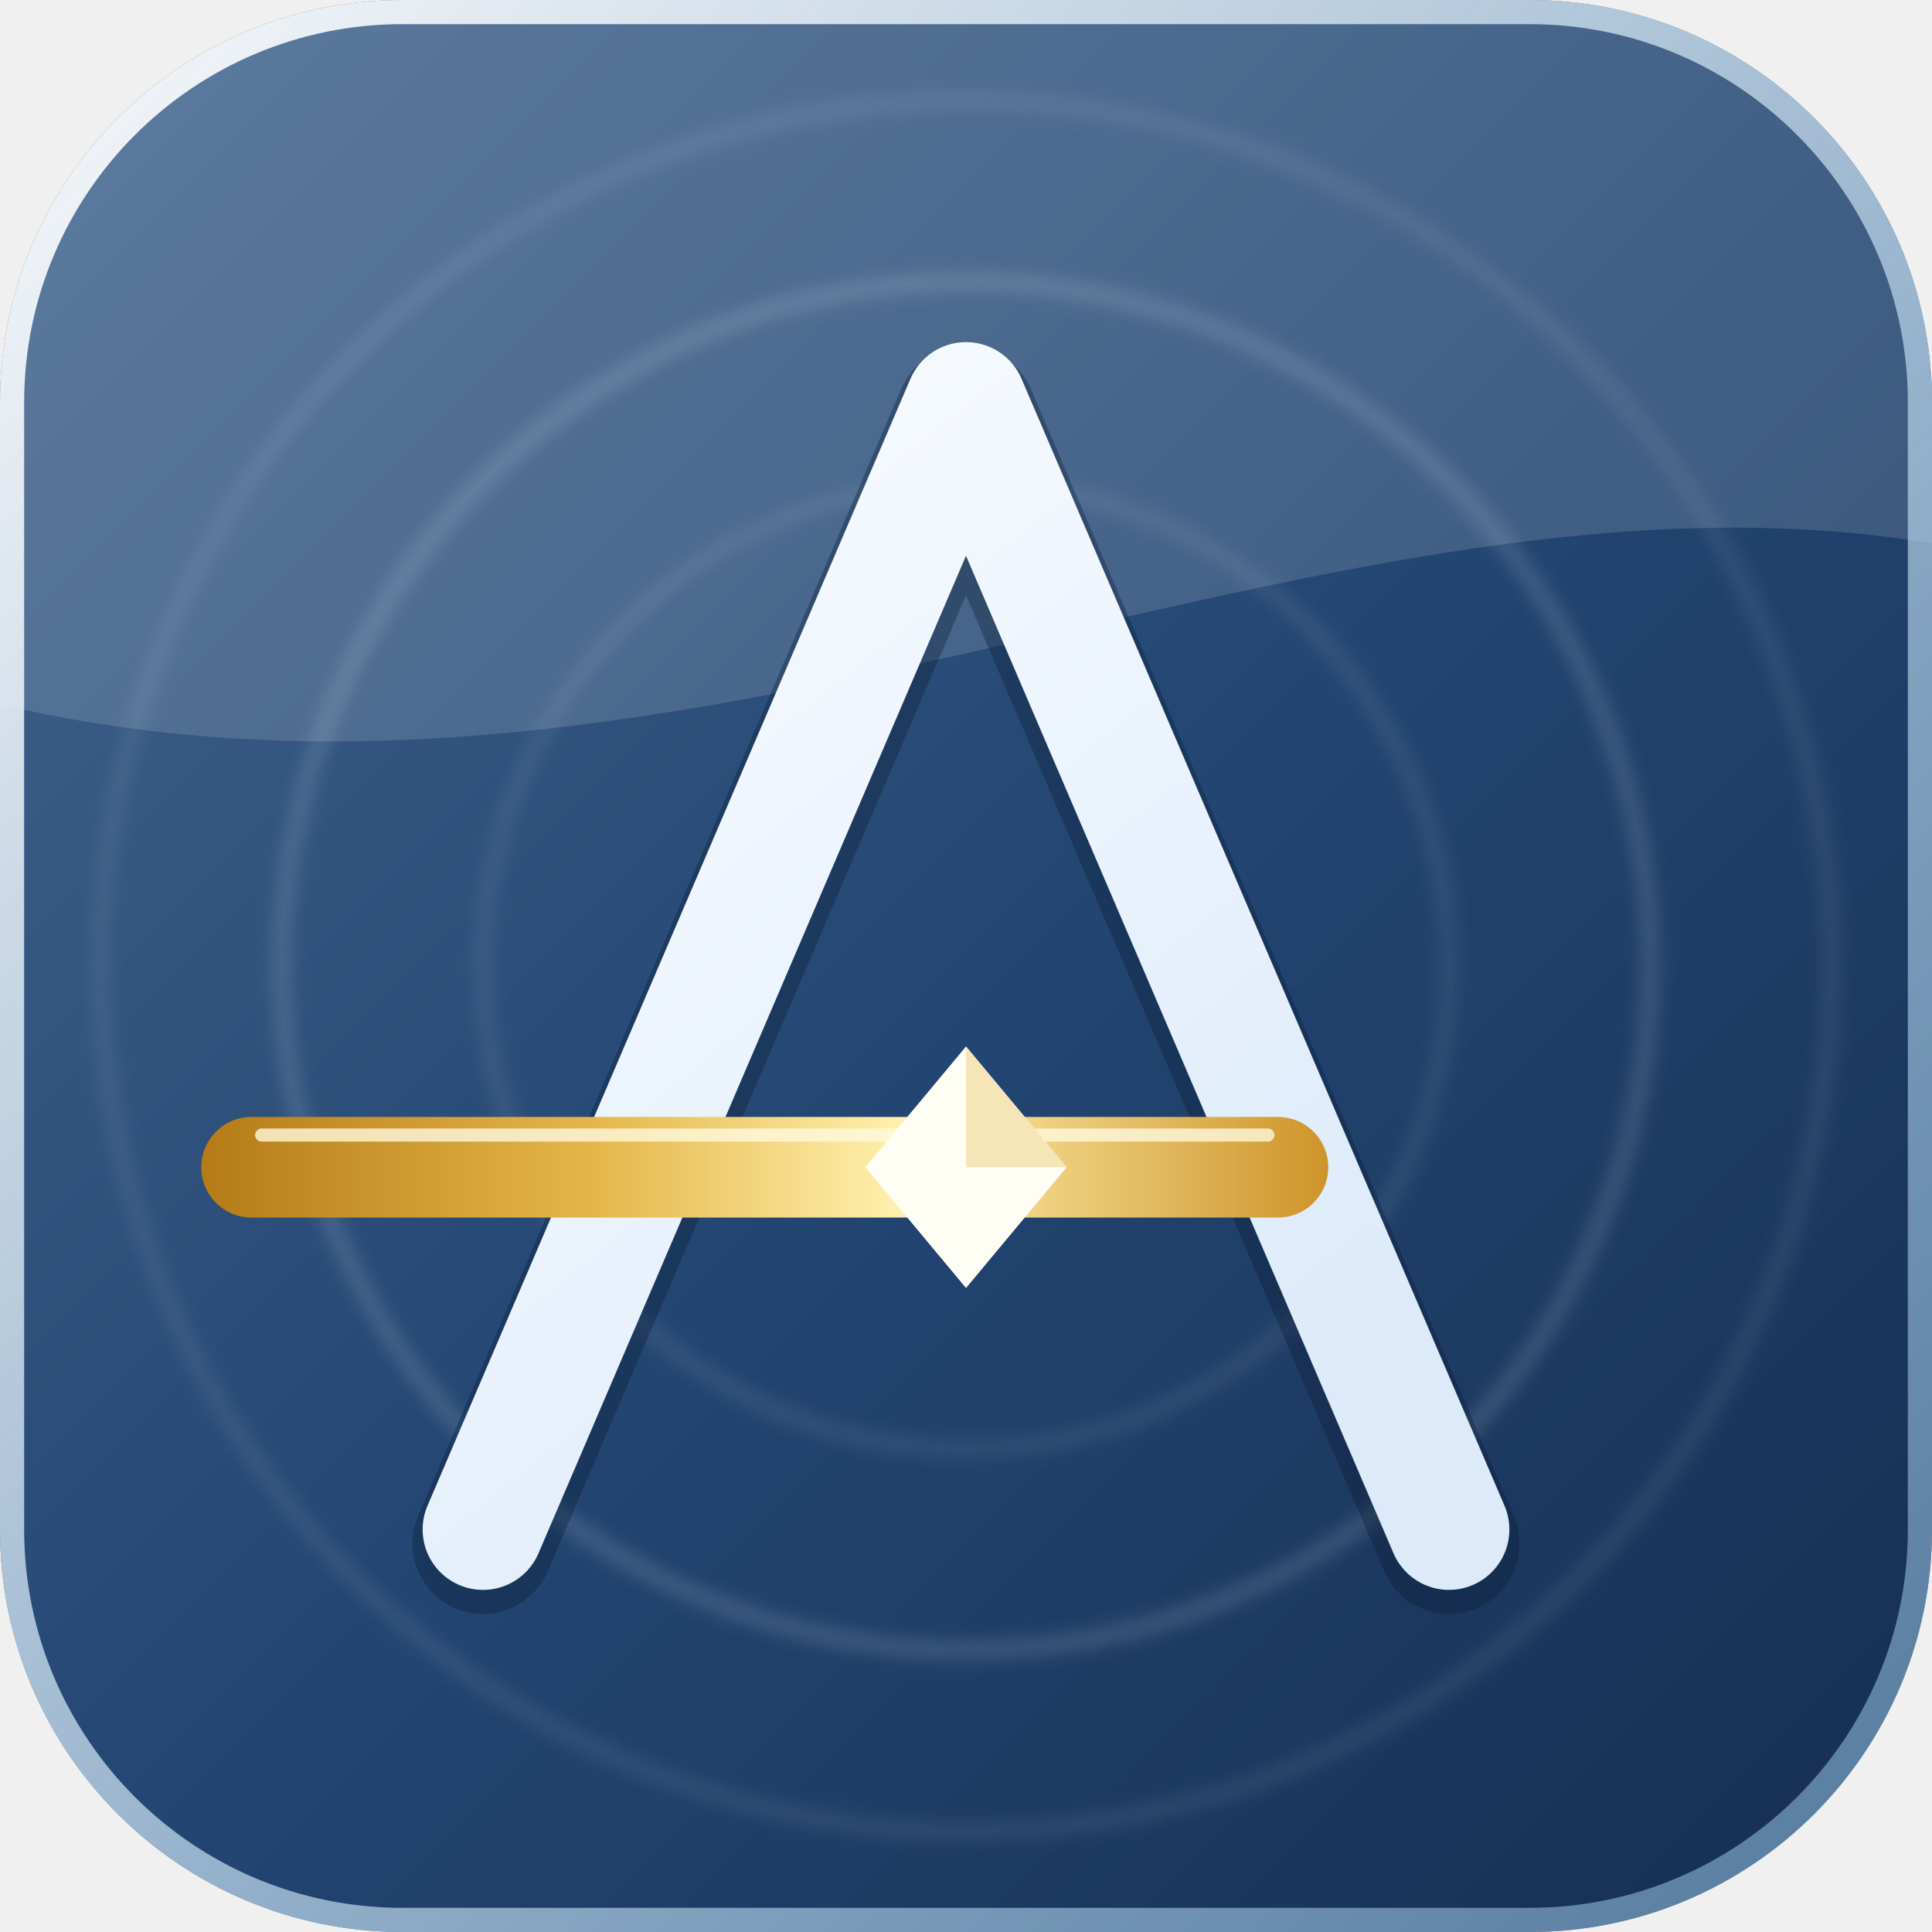
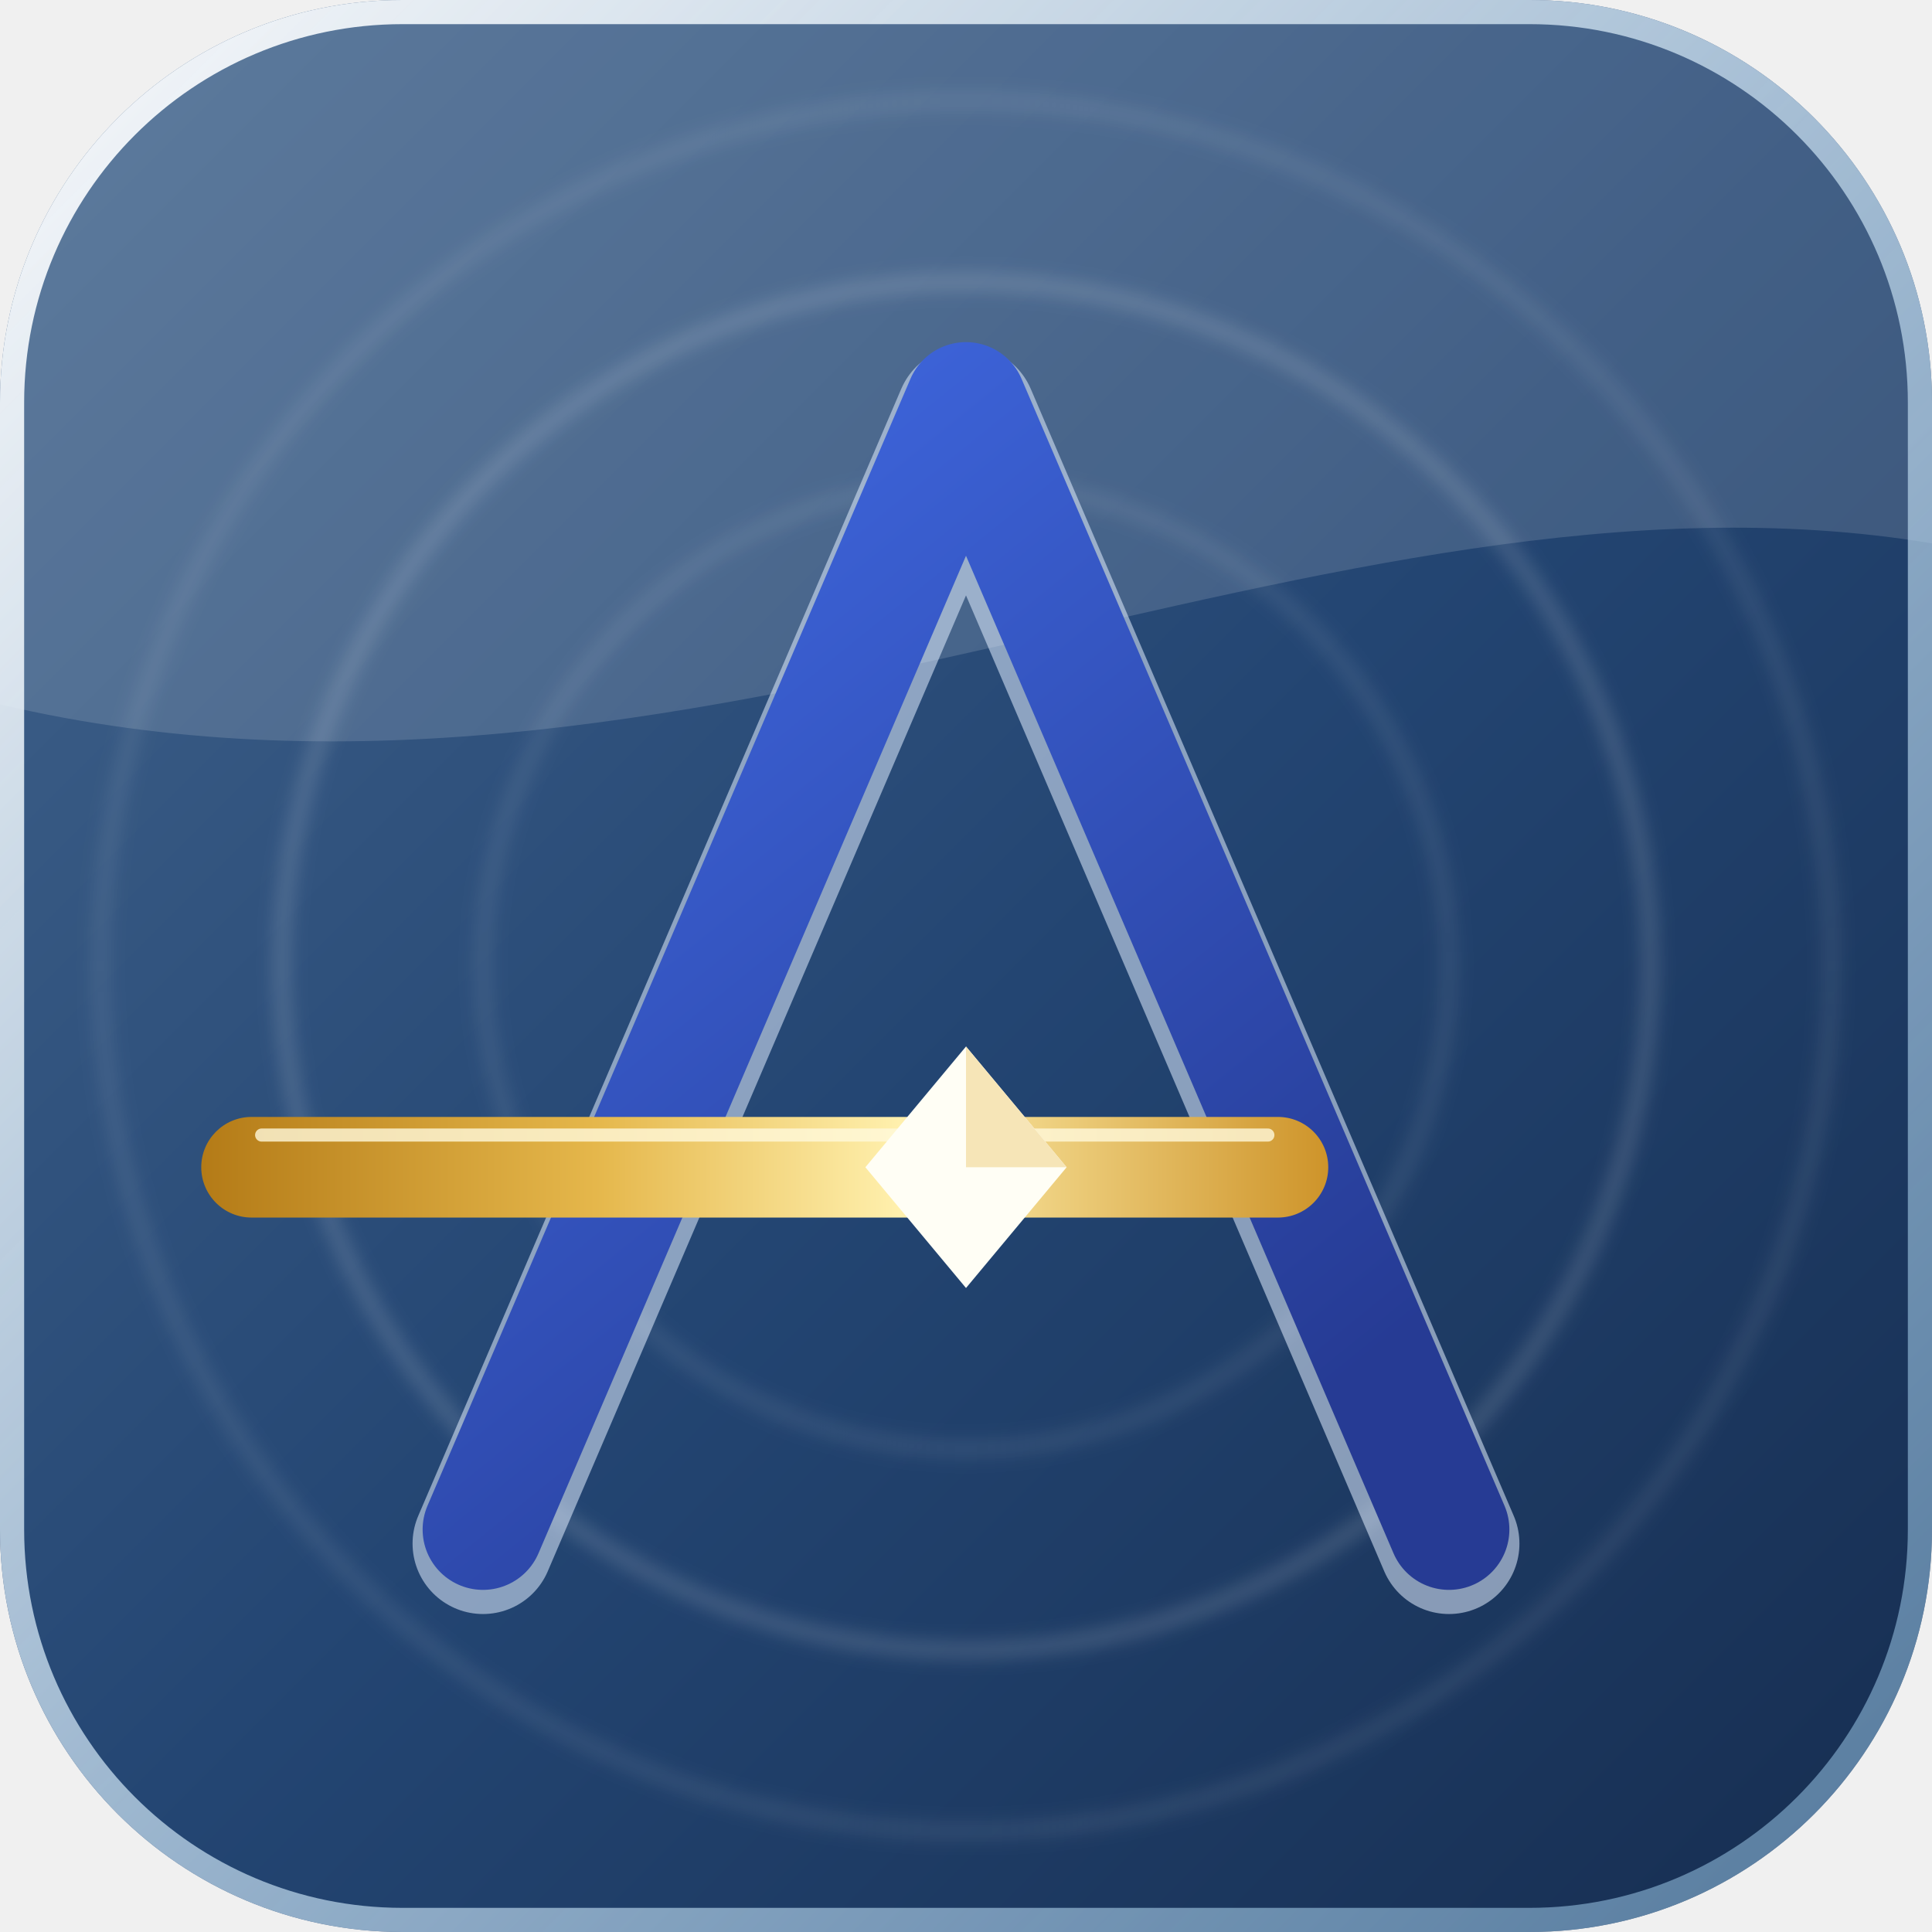
<svg xmlns="http://www.w3.org/2000/svg" viewBox="0 0 96 96">
  <defs>
    <clipPath id="tile">
      <rect width="96" height="96" rx="20" />
    </clipPath>
    <linearGradient id="glass" x2="1" y2="1">
      <stop stop-color="#45678f" />
      <stop offset=".52" stop-color="#234572" />
      <stop offset="1" stop-color="#162d50" />
    </linearGradient>
    <linearGradient id="edge" x2="1" y2="1">
      <stop stop-color="#fff" stop-opacity=".95" />
      <stop offset="1" stop-color="#8bb9dc" stop-opacity=".55" />
    </linearGradient>
    <linearGradient id="ink" x2=".7" y2="1">
-       <stop stop-color="#fbfdff" />
-       <stop offset="1" stop-color="#dceafa" />
+       <stop stop-color="#416be6" />
+       <stop offset="1" stop-color="#263b94" />
    </linearGradient>
    <linearGradient id="beam">
      <stop stop-color="#b47b17" />
      <stop offset=".35" stop-color="#e5b74b" />
      <stop offset=".62" stop-color="#fff0ad" />
      <stop offset="1" stop-color="#ce942a" />
    </linearGradient>
    <filter id="soft" x="-15%" y="-15%" width="130%" height="130%">
      <feGaussianBlur stdDeviation=".4" />
    </filter>
  </defs>
  <g clip-path="url(#tile)">
    <rect width="96" height="96" fill="url(#glass)" />
    <g fill="none" stroke="#fff" stroke-width=".9" filter="url(#soft)">
      <circle cx="48" cy="48" r="24" opacity=".08" />
      <circle cx="48" cy="48" r="34" opacity=".14" />
      <circle cx="48" cy="48" r="43" opacity=".08" />
    </g>
    <path d="M0 0h96v27C66 22 34 43 0 35Z" fill="#fff" opacity=".14" />
  </g>
  <rect x=".6" y=".6" width="94.8" height="94.8" rx="19.4" fill="none" stroke="url(#edge)" stroke-width="1.2" />
-   <path d="M24 76 48 20 72 76" fill="none" stroke="#0a1a32" stroke-width="7" stroke-linecap="round" stroke-linejoin="round" opacity=".35" transform="translate(0 .7)" />
+   <path d="M24 76 48 20 72 76" fill="none" stroke="#e0edff" stroke-width="7" stroke-linecap="round" stroke-linejoin="round" opacity=".55" transform="translate(0 .7)" />
  <path d="M24 76 48 20 72 76" fill="none" stroke="url(#ink)" stroke-width="6" stroke-linecap="round" stroke-linejoin="round" />
  <rect x="10" y="55.5" width="56" height="5" rx="2.5" fill="url(#beam)" />
  <path d="M13 56.4h50" stroke="#fff9db" stroke-width=".65" stroke-linecap="round" opacity=".8" />
  <path d="m48 52 5 6-5 6-5-6Z" fill="#fffef5" />
  <path d="m48 52 5 6h-5Z" fill="#f6e5b7" />
</svg>
